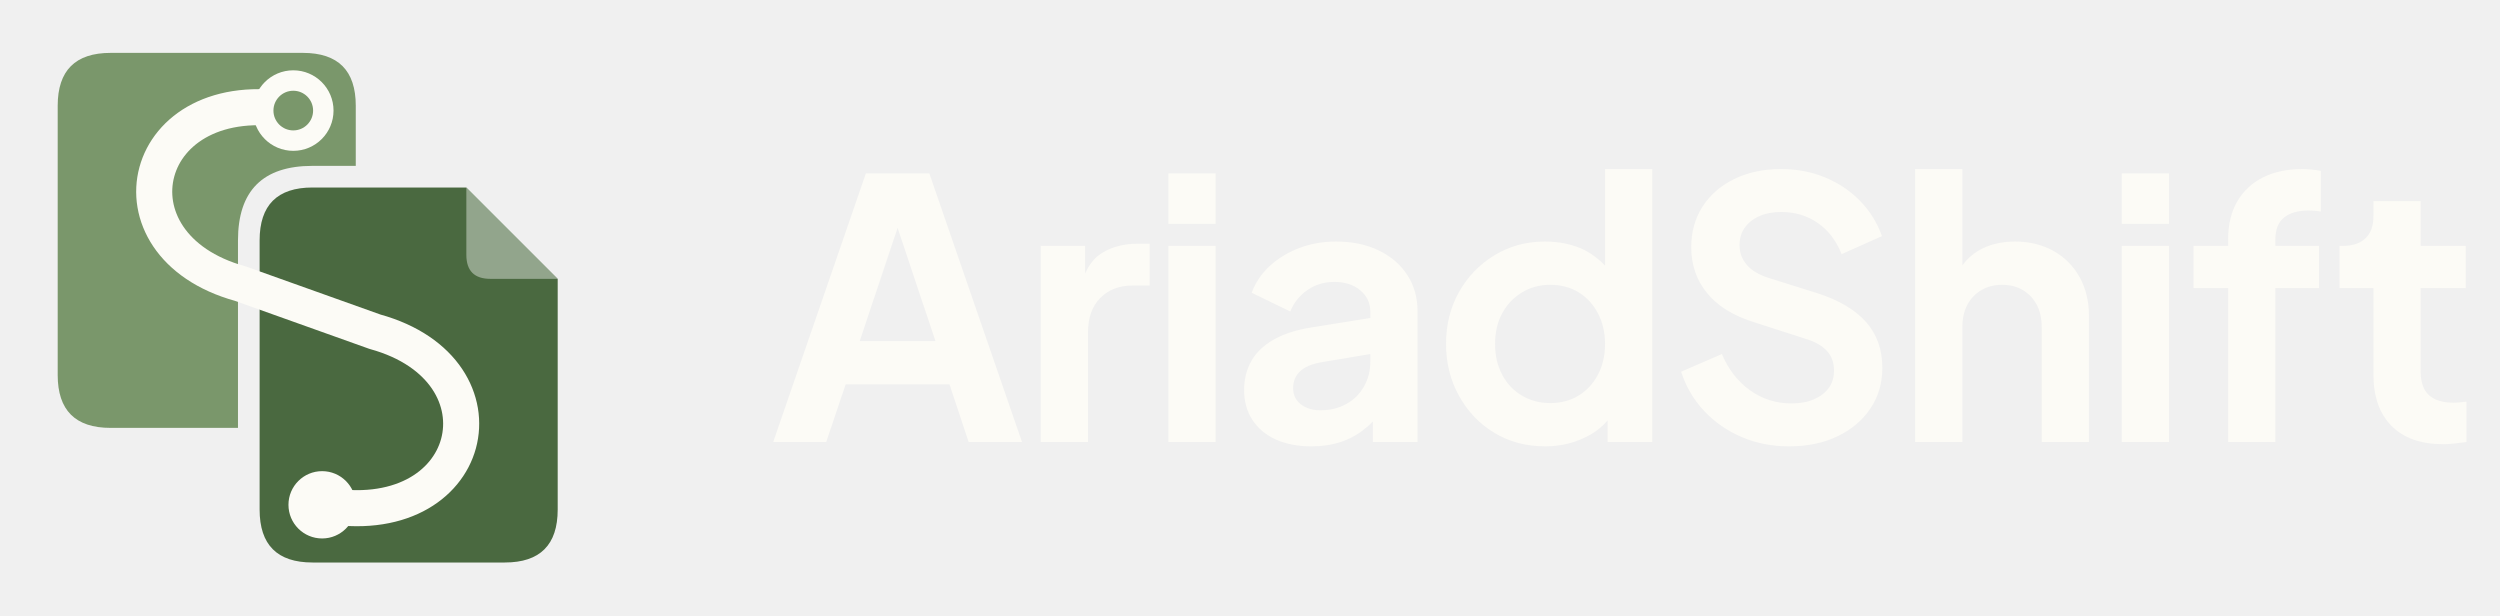
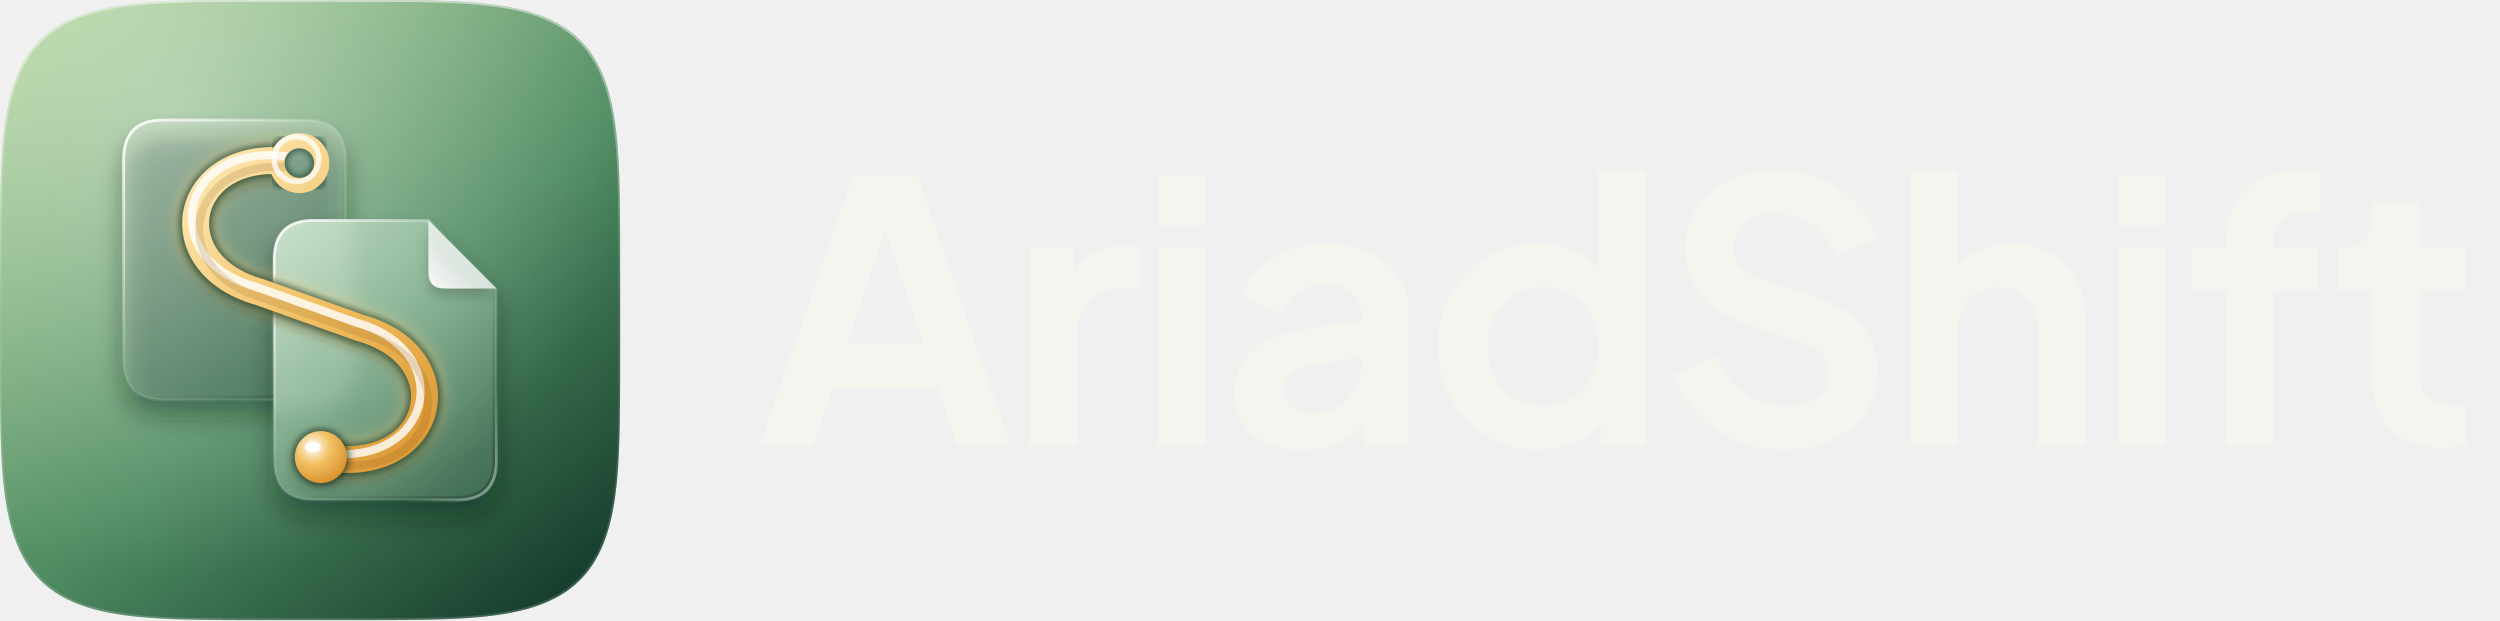
- <svg xmlns="http://www.w3.org/2000/svg" width="1040" height="256" fill="none" viewBox="0 0 1040 256">
-   <mask id="ariadshift-lockup-dark__a" width="256" height="256" x="0" y="0" maskUnits="userSpaceOnUse">
-     <path fill="#fff" d="M0 0h256v256H0z" />
-     <path fill="#000" d="M130 69h73l38 38v105q0 31-31 31h-80q-31 0-31-31V100q0-31 31-31" />
-   </mask>
-   <path fill="#7a976b" d="M46 22h80q22 0 22 22v112q0 22-22 22H46q-22 0-22-22V44q0-22 22-22" mask="url(#ariadshift-lockup-dark__a)" />
-   <path fill="#4a6940" d="M130 78h64l38 38v96q0 22-22 22h-80q-22 0-22-22V100q0-22 22-22" />
-   <path fill="#fff" d="M194 78v28q0 10 10 10h28Z" opacity=".4" />
-   <path stroke="#fcfbf6" stroke-linecap="round" stroke-linejoin="round" stroke-width="15" d="M122 46c-64-12-80 56-22 72l56 20c58 16 42 84-22 72" />
-   <circle cx="122" cy="46" r="12.5" fill="#7a976b" stroke="#fcfbf6" stroke-width="8.5" />
-   <circle cx="134" cy="210" r="14" fill="#fcfbf6" />
-   <path fill="#fcfbf6" d="M343.7 183.88h-22.05L360.2 72.13h26.4l38.55 111.75h-22.2l-7.95-24h-43.2zm29.7-89.1-15.75 47.1h31.5m63.45 42h-19.65v-81.6h18.45v11.55q2.7-6.15 7.5-8.85 6-3.6 14.55-3.6h4.8v17.4h-7.05q-8.4 0-13.5 5.18-5.1 5.17-5.1 14.47m53.1 45.45h-19.65v-81.6h19.65zm0-90.75h-19.65v-21h19.65m39.9 113.55q-8.55 0-14.85-2.85t-9.75-8.17q-3.45-5.33-3.45-12.38 0-6.75 3-12.07 3-5.33 9.3-8.93t15.9-5.1l24.3-3.9v-2.7q0-5.25-4.13-8.77-4.12-3.53-10.87-3.53-6.3 0-11.17 3.38-4.88 3.37-7.13 8.92l-16.05-7.8q2.4-6.45 7.57-11.17 5.18-4.73 12.23-7.43t15.3-2.7q10.05 0 17.7 3.68 7.65 3.67 11.92 10.2 4.28 6.52 4.28 15.22v54.3h-18.6v-8.55q-1.5 1.65-3.3 3-4.35 3.6-9.9 5.48-5.55 1.87-12.3 1.87m24.45-35.1v-3.3l-20.55 3.45q-5.85 1.05-8.7 3.75t-2.85 7.05q0 4.2 3.22 6.68 3.23 2.47 8.03 2.47 6.15 0 10.87-2.62 4.73-2.63 7.35-7.28 2.63-4.65 2.63-10.2m72.75 35.1q-11.85 0-21.15-5.62-9.3-5.63-14.7-15.38t-5.4-21.6q0-12 5.4-21.6t14.77-15.3q9.38-5.7 20.93-5.7 9.3 0 16.65 3.6 4.8 2.55 8.4 6.45v-40.2h19.65v113.55h-18.6v-9q-3.75 4.5-9.6 7.2-7.5 3.6-16.35 3.6m2.1-18q6.75 0 11.85-3.15t8.02-8.7q2.93-5.55 2.93-12.75 0-7.05-2.93-12.68-2.92-5.62-8.02-8.77t-11.85-3.15q-6.6 0-11.85 3.23-5.25 3.22-8.17 8.69-2.93 5.48-2.93 12.68t2.93 12.75q2.92 5.55 8.17 8.7t11.85 3.15m99.3 18q-10.65 0-19.72-3.9-9.08-3.9-15.6-10.87-6.53-6.98-9.53-16.28l16.95-7.35q4.05 9.6 11.7 15.08 7.65 5.47 17.25 5.47 5.4 0 9.38-1.72 3.97-1.73 6.14-4.73 2.18-3 2.18-7.2 0-4.95-2.93-8.17-2.92-3.23-8.77-5.03l-21.45-6.9q-13.05-4.05-19.65-12.15t-6.6-19.05q0-9.6 4.72-16.95 4.73-7.35 13.21-11.47 8.47-4.13 19.42-4.13 10.05 0 18.45 3.53 8.4 3.52 14.47 9.75 6.08 6.22 9.08 14.62l-16.8 7.5q-3.3-8.4-9.9-12.97-6.6-4.58-15.3-4.58-5.1 0-9 1.73-3.9 1.72-6.08 4.8-2.17 3.07-2.17 7.27 0 4.65 3 8.18 3 3.52 9.15 5.47l20.55 6.45q13.35 4.35 20.03 12 6.67 7.65 6.67 18.9 0 9.6-4.95 16.95t-13.65 11.55-20.25 4.2m72.15-1.8H796.7V70.33h19.65v40.05q2.7-3.75 6.75-6.15 6.45-3.75 15.15-3.75 9 0 15.98 3.9 6.97 3.9 10.87 10.88 3.9 6.97 3.9 16.12v52.5h-19.65v-47.85q0-5.4-2.1-9.3t-5.77-6.07q-3.68-2.18-8.63-2.18-4.8 0-8.55 2.18-3.75 2.17-5.85 6.07t-2.1 9.3m85.95 47.85h-19.65v-81.6h19.65zm0-90.75h-19.65v-21h19.65m44.25 111.75H926.9v-64.05h-14.4v-17.55h14.4v-2.7q0-9.3 3.82-15.82 3.83-6.53 10.73-9.98t16.35-3.45q1.8 0 3.97.22 2.18.23 3.68.53v16.95q-1.5-.3-2.78-.37-1.27-.08-2.32-.08-6.6 0-10.2 2.93-3.6 2.92-3.6 9.07v2.7h18.15v17.55h-18.15m69.75 64.95q-13.8 0-21.38-7.57-7.57-7.58-7.57-21.38v-36h-14.1v-17.55h1.5q6 0 9.3-3.15t3.3-9.15v-6.3H1007v18.6h18.75v17.55H1007v34.95q0 4.05 1.42 6.9 1.43 2.85 4.5 4.35 3.08 1.5 7.88 1.5 1.05 0 2.47-.15 1.43-.15 2.78-.3v16.8q-2.1.3-4.8.6t-4.95.3" />
+ <svg xmlns="http://www.w3.org/2000/svg" width="1032" height="256" fill="none" viewBox="0 0 1032 256">
+   <svg width="256" height="256" viewBox="0 0 1024 1024">
+     <defs>
+       <linearGradient id="ariadshift-lockup-dark__b" x1=".1" x2=".9" y1="0" y2="1">
+         <stop offset="0" stop-color="#a8ce94" />
+         <stop offset=".55" stop-color="#4f8c62" />
+         <stop offset="1" stop-color="#143a2b" />
+       </linearGradient>
+       <linearGradient id="ariadshift-lockup-dark__d" x1="0" x2="0" y1="0" y2="1">
+         <stop offset="0" stop-color="#fff" stop-opacity=".5" />
+         <stop offset=".5" stop-color="#fff" stop-opacity=".06" />
+         <stop offset="1" stop-color="#fff" stop-opacity=".18" />
+       </linearGradient>
+       <linearGradient id="ariadshift-lockup-dark__f" x1="0" x2=".7" y1="0" y2="1">
+         <stop offset="0" stop-color="#f4fff2" stop-opacity=".36" />
+         <stop offset="1" stop-color="#f4fff2" stop-opacity=".1" />
+       </linearGradient>
+       <linearGradient id="ariadshift-lockup-dark__l" x1="0" x2=".7" y1="0" y2="1">
+         <stop offset="0" stop-color="#f4fff2" stop-opacity=".44" />
+         <stop offset="1" stop-color="#f4fff2" stop-opacity=".12" />
+       </linearGradient>
+       <linearGradient id="ariadshift-lockup-dark__g" x1="0" x2="1" y1="0" y2="1">
+         <stop offset="0" stop-color="#fff" stop-opacity=".95" />
+         <stop offset=".45" stop-color="#fff" stop-opacity=".12" />
+         <stop offset=".8" stop-color="#fff" stop-opacity=".05" />
+         <stop offset="1" stop-color="#fff" stop-opacity=".45" />
+       </linearGradient>
+       <linearGradient id="ariadshift-lockup-dark__h" x1="0" x2="1" y1="0" y2="1">
+         <stop offset=".55" stop-opacity="0" />
+         <stop offset="1" stop-opacity=".22" />
+       </linearGradient>
+       <linearGradient id="ariadshift-lockup-dark__o" x1="0" x2="1" y1="1" y2="0">
+         <stop offset="0" stop-color="#fff" stop-opacity=".95" />
+         <stop offset="1" stop-color="#fff" stop-opacity=".45" />
+       </linearGradient>
+       <linearGradient id="ariadshift-lockup-dark__s" x1="40" x2="216" y1="40" y2="216" gradientUnits="userSpaceOnUse">
+         <stop offset="0" stop-color="#fff1c4" />
+         <stop offset=".5" stop-color="#f2c063" />
+         <stop offset="1" stop-color="#d8912c" />
+       </linearGradient>
+       <filter id="ariadshift-lockup-dark__e" width="160%" height="170%" x="-30%" y="-30%">
+         <feGaussianBlur stdDeviation="7" />
+         <feOffset dy="9" />
+         <feComponentTransfer>
+           <feFuncA slope=".4" type="linear" />
+         </feComponentTransfer>
+       </filter>
+       <filter id="ariadshift-lockup-dark__k" width="100%" height="100%" x="0" y="0">
+         <feGaussianBlur stdDeviation="17.8" />
+       </filter>
+       <filter id="ariadshift-lockup-dark__q" width="140%" height="140%" x="-20%" y="-20%">
+         <feGaussianBlur stdDeviation="5" />
+       </filter>
+       <filter id="ariadshift-lockup-dark__r" width="120%" height="120%" x="-10%" y="-10%">
+         <feGaussianBlur stdDeviation="1.2" />
+       </filter>
+       <filter id="ariadshift-lockup-dark__n" width="140%" height="150%" x="-20%" y="-20%">
+         <feGaussianBlur stdDeviation="3" />
+         <feOffset dy="4" />
+       </filter>
+       <clipPath id="ariadshift-lockup-dark__a">
+         <path d="m1024 512-.06 116.21-.19 37.11-.31 26.96-.43 21.92-.55 18.8-.68 16.62-.81 14.98-.93 13.7-1.05 12.65-1.18 11.79-1.31 11.04-1.44 10.4-1.56 9.83-1.69 9.32-1.82 8.87-1.95 8.46-2.08 8.08-2.22 7.73-2.35 7.41-2.49 7.11-2.62 6.82-2.76 6.55-2.91 6.31-3.05 6.06-3.19 5.83-3.34 5.62-3.49 5.41-3.64 5.2-3.8 5.01-3.96 4.82-4.13 4.64-4.29 4.46-4.46 4.29-4.64 4.13-4.82 3.96-5.01 3.8-5.2 3.64-5.41 3.49-5.62 3.34-5.83 3.19-6.06 3.05-6.31 2.91-6.55 2.76-6.82 2.62-7.11 2.49-7.41 2.35-7.73 2.22-8.08 2.08-8.46 1.95-8.87 1.82-9.32 1.69-9.83 1.56-10.4 1.44-11.04 1.31-11.79 1.18-12.65 1.05-13.7.93-14.98.81-16.62.68-18.8.55-21.92.43-26.96.31-37.11.19L512 1024l-116.21-.06-37.11-.19-26.96-.31-21.92-.43-18.8-.55-16.62-.68-14.98-.81-13.7-.93-12.65-1.05-11.79-1.18-11.04-1.31-10.4-1.44-9.83-1.56-9.32-1.69-8.87-1.82-8.46-1.95-8.08-2.08-7.73-2.22-7.41-2.35-7.11-2.49-6.82-2.62-6.55-2.76-6.31-2.91-6.06-3.05-5.83-3.19-5.62-3.34-5.41-3.49-5.2-3.64-5.01-3.8-4.82-3.96-4.64-4.13-4.46-4.29-4.29-4.46-4.13-4.64-3.96-4.82-3.8-5.01-3.64-5.2-3.49-5.41-3.34-5.62-3.19-5.83-3.05-6.06-2.91-6.31-2.76-6.55-2.62-6.82-2.49-7.11-2.35-7.41-2.22-7.73-2.08-8.08-1.95-8.46-1.82-8.87-1.69-9.32-1.56-9.83-1.44-10.4-1.31-11.04-1.18-11.79-1.05-12.65-.93-13.7-.81-14.98L1.54 733l-.55-18.8-.43-21.92-.31-26.96-.19-37.11L0 512l.06-116.21.19-37.11.31-26.96.43-21.92.55-18.8.68-16.62.81-14.98.93-13.7 1.05-12.65 1.18-11.79 1.31-11.04 1.44-10.4 1.56-9.83 1.69-9.32 1.82-8.87 1.95-8.46 2.08-8.08 2.22-7.73 2.35-7.41 2.49-7.11 2.62-6.82 2.76-6.55 2.91-6.31 3.05-6.06 3.19-5.83 3.34-5.62 3.49-5.41 3.64-5.2 3.8-5.01 3.96-4.82 4.13-4.64 4.29-4.46 4.46-4.29 4.64-4.13 4.82-3.96 5.01-3.8 5.2-3.64 5.41-3.49 5.62-3.34 5.83-3.19 6.06-3.05 6.31-2.91 6.55-2.76 6.82-2.62 7.11-2.49 7.41-2.35 7.73-2.22 8.08-2.08 8.46-1.95 8.87-1.82 9.32-1.69 9.83-1.56 10.4-1.44 11.04-1.31 11.79-1.18 12.65-1.05 13.7-.93 14.98-.81L291 1.54l18.8-.55 21.92-.43 26.96-.31 37.11-.19L512 0l116.21.06 37.11.19 26.96.31 21.92.43 18.8.55 16.62.68 14.98.81 13.7.93 12.65 1.05 11.79 1.18 11.04 1.31 10.4 1.44 9.83 1.56 9.32 1.69 8.87 1.82 8.46 1.95 8.08 2.08 7.73 2.22 7.41 2.35 7.11 2.49 6.82 2.62 6.55 2.76 6.31 2.91 6.06 3.05 5.83 3.19 5.62 3.34 5.41 3.49 5.2 3.64 5.01 3.8 4.82 3.96 4.64 4.13 4.46 4.29 4.29 4.46 4.13 4.64 3.96 4.82 3.8 5.01 3.64 5.2 3.49 5.41 3.34 5.62 3.19 5.83 3.05 6.06 2.91 6.31 2.76 6.55 2.62 6.82 2.49 7.11 2.35 7.41 2.22 7.73 2.08 8.08 1.95 8.46 1.82 8.87 1.69 9.32 1.56 9.83 1.44 10.4 1.31 11.04 1.18 11.79 1.05 12.65.93 13.7.81 14.98.68 16.62.55 18.8.43 21.92.31 26.96.19 37.11Z" />
+       </clipPath>
+       <clipPath id="ariadshift-lockup-dark__j">
+         <path d="M517.92 364h189.44l112.48 112.48v284.16q0 65.12-65.12 65.12h-236.8q-65.12 0-65.12-65.12V429.12q0-65.12 65.12-65.12" />
+       </clipPath>
+       <clipPath id="ariadshift-lockup-dark__i">
+         <path d="M46 22h80q22 0 22 22v112q0 22-22 22H46q-22 0-22-22V44q0-22 22-22" />
+       </clipPath>
+       <clipPath id="ariadshift-lockup-dark__m">
+         <path d="M130 78h64l38 38v96q0 22-22 22h-80q-22 0-22-22V100q0-22 22-22" />
+       </clipPath>
+       <radialGradient id="ariadshift-lockup-dark__c" cx=".28" cy=".18" r=".75">
+         <stop offset="0" stop-color="#fff" stop-opacity=".38" />
+         <stop offset="1" stop-color="#fff" stop-opacity="0" />
+       </radialGradient>
+       <radialGradient id="ariadshift-lockup-dark__u" cx=".35" cy=".3" r=".75">
+         <stop offset="0" stop-color="#fff" />
+         <stop offset=".45" stop-color="#f2c063" />
+         <stop offset="1" stop-color="#d8912c" />
+       </radialGradient>
+       <mask id="ariadshift-lockup-dark__t" width="296" height="296" x="-20" y="-20" maskUnits="userSpaceOnUse">
+         <path stroke="#fff" stroke-linecap="round" stroke-width="15" d="M122 46c-64-12-80 56-22 72l56 20c58 16 42 84-22 72" />
+         <circle cx="122" cy="46" r="12.5" stroke="#fff" stroke-width="8.5" />
+         <circle cx="122" cy="46" r="8.65" fill="#000" />
+       </mask>
+       <mask id="ariadshift-lockup-dark__p" width="296" height="296" x="-20" y="-20" maskUnits="userSpaceOnUse">
+         <path fill="#fff" d="M-20-20h296v296H-20z" />
+         <circle cx="122" cy="46" r="8.65" fill="#000" />
+       </mask>
+     </defs>
+     <g clip-path="url(#ariadshift-lockup-dark__a)">
+       <path fill="url(#ariadshift-lockup-dark__b)" d="M0 0h1024v1024H0z" />
+       <path fill="url(#ariadshift-lockup-dark__c)" d="M0 0h1024v1024H0z" />
+     </g>
+     <path stroke="url(#ariadshift-lockup-dark__d)" stroke-width="3" d="m1022.5 512-.06 115.87-.19 37-.3 26.88-.43 21.86-.56 18.75-.68 16.56-.8 14.94-.93 13.66-1.05 12.61-1.18 11.75-1.3 11.01-1.43 10.37-1.56 9.8-1.68 9.3-1.82 8.85-1.94 8.43-2.08 8.06-2.21 7.71-2.34 7.38-2.48 7.09-2.62 6.8-2.76 6.54-2.89 6.28-3.04 6.04-3.18 5.82-3.33 5.6-3.48 5.39-3.64 5.19-3.79 4.99-3.94 4.81-4.12 4.63-4.27 4.45-4.45 4.27-4.63 4.12-4.81 3.94-4.99 3.79-5.19 3.64-5.39 3.48-5.6 3.33-5.82 3.18-6.04 3.04-6.28 2.89-6.54 2.76-6.8 2.62-7.09 2.48-7.38 2.34-7.71 2.21-8.06 2.08-8.43 1.94-8.85 1.82-9.3 1.68-9.8 1.56-10.37 1.43-11.01 1.3-11.75 1.18-12.61 1.05-13.66.93-14.94.8-16.56.68-18.75.56-21.86.43-26.88.3-37 .19-115.87.06-115.87-.06-37-.19-26.88-.3-21.86-.43-18.75-.56-16.56-.68-14.94-.8-13.66-.93-12.61-1.05-11.75-1.18-11.01-1.3-10.37-1.43-9.8-1.56-9.3-1.68-8.85-1.82-8.43-1.94-8.06-2.08-7.71-2.21-7.38-2.34-7.09-2.48-6.8-2.62-6.54-2.76-6.28-2.89-6.04-3.04-5.82-3.18-5.6-3.33-5.39-3.48-5.19-3.64-4.99-3.79-4.81-3.94-4.63-4.12-4.45-4.27-4.27-4.45-4.12-4.63-3.94-4.81-3.79-4.99-3.64-5.19-3.48-5.39-3.33-5.6-3.18-5.82-3.04-6.04-2.89-6.28-2.76-6.54-2.62-6.8-2.48-7.09-2.34-7.38-2.21-7.71-2.08-8.06-1.94-8.43-1.82-8.85-1.68-9.3-1.56-9.8-1.43-10.37-1.3-11.01-1.18-11.75-1.05-12.61-.93-13.66-.8-14.94-.68-16.56-.56-18.75-.43-21.86-.3-26.88-.19-37L1.5 512l.06-115.87.19-37 .3-26.88.43-21.86.56-18.75.68-16.56.8-14.94.93-13.66 1.05-12.61 1.18-11.75 1.3-11.01 1.43-10.37 1.56-9.8 1.68-9.3 1.82-8.85 1.94-8.43 2.08-8.06 2.21-7.71 2.34-7.38 2.48-7.09 2.62-6.8 2.76-6.54 2.89-6.28 3.04-6.04 3.18-5.82 3.33-5.6 3.48-5.39 3.64-5.19 3.79-4.99 3.94-4.81 4.12-4.63 4.27-4.45 4.45-4.27 4.63-4.12 4.81-3.94 4.99-3.79 5.19-3.64 5.39-3.48 5.6-3.33 5.82-3.18 6.04-3.04 6.28-2.89 6.54-2.76 6.8-2.62 7.09-2.48 7.38-2.34 7.71-2.21 8.06-2.08 8.43-1.94 8.85-1.82 9.3-1.68 9.8-1.56 10.37-1.43 11.01-1.3 11.75-1.18 12.61-1.05 13.66-.93 14.94-.8 16.56-.68 18.75-.56 21.86-.43 26.88-.3 37-.19L512 1.5l115.87.06 37 .19 26.88.3 21.86.43 18.75.56 16.56.68 14.94.8 13.66.93 12.61 1.05 11.75 1.18 11.01 1.3 10.37 1.43 9.8 1.56 9.3 1.68 8.85 1.82 8.43 1.94 8.06 2.08 7.71 2.21 7.38 2.34 7.09 2.48 6.8 2.62 6.54 2.76 6.28 2.89 6.04 3.04 5.82 3.18 5.6 3.33 5.39 3.48 5.19 3.64 4.99 3.79 4.81 3.94 4.63 4.12 4.45 4.27 4.27 4.45 4.12 4.63 3.94 4.81 3.79 4.99 3.64 5.19 3.48 5.39 3.33 5.6 3.18 5.82 3.04 6.04 2.89 6.28 2.76 6.54 2.62 6.8 2.48 7.09 2.34 7.38 2.21 7.71 2.08 8.06 1.94 8.43 1.82 8.85 1.68 9.3 1.56 9.8 1.43 10.37 1.3 11.01 1.18 11.75 1.05 12.61.93 13.66.8 14.94.68 16.56.56 18.75.43 21.86.3 26.88.19 37Z" />
+     <path fill="#0a2216" d="M46 22h80q22 0 22 22v112q0 22-22 22H46q-22 0-22-22V44q0-22 22-22" filter="url(#ariadshift-lockup-dark__e)" transform="translate(133.12 133.12)scale(2.96)" />
+     <path fill="url(#ariadshift-lockup-dark__f)" d="M46 22h80q22 0 22 22v112q0 22-22 22H46q-22 0-22-22V44q0-22 22-22" transform="translate(133.12 133.12)scale(2.96)" />
+     <path stroke="url(#ariadshift-lockup-dark__g)" stroke-width="1.6" d="M46 22h80q22 0 22 22v112q0 22-22 22H46q-22 0-22-22V44q0-22 22-22Z" transform="translate(133.12 133.12)scale(2.96)" />
+     <path stroke="url(#ariadshift-lockup-dark__h)" stroke-width="3" d="M46 22h80q22 0 22 22v112q0 22-22 22H46q-22 0-22-22V44q0-22 22-22Z" clip-path="url(#ariadshift-lockup-dark__i)" transform="translate(130.752 130.752)scale(2.96)" />
+     <path fill="#0a2216" d="M130 78h64l38 38v96q0 22-22 22h-80q-22 0-22-22V100q0-22 22-22" filter="url(#ariadshift-lockup-dark__e)" transform="translate(133.12 133.12)scale(2.96)" />
+     <g clip-path="url(#ariadshift-lockup-dark__j)" filter="url(#ariadshift-lockup-dark__k)">
+       <path fill="url(#ariadshift-lockup-dark__b)" d="M0 0h1024v1024H0z" />
+       <path fill="url(#ariadshift-lockup-dark__c)" d="M0 0h1024v1024H0z" />
+       <path fill="url(#ariadshift-lockup-dark__f)" d="M46 22h80q22 0 22 22v112q0 22-22 22H46q-22 0-22-22V44q0-22 22-22" transform="translate(133.12 133.12)scale(2.96)" />
+       <path stroke="#fff" stroke-opacity=".35" stroke-width="5.92" d="M269.28 198.24h236.8q65.12 0 65.12 65.12v331.52q0 65.12-65.12 65.12h-236.8q-65.12 0-65.12-65.12V263.36q0-65.12 65.12-65.12Z" />
+     </g>
+     <g transform="translate(133.12 133.12)scale(2.96)">
+       <path fill="url(#ariadshift-lockup-dark__l)" d="M130 78h64l38 38v96q0 22-22 22h-80q-22 0-22-22V100q0-22 22-22" />
+       <path stroke="url(#ariadshift-lockup-dark__g)" stroke-width="1.6" d="M130 78h64l38 38v96q0 22-22 22h-80q-22 0-22-22V100q0-22 22-22Z" />
+       <path stroke="url(#ariadshift-lockup-dark__h)" stroke-width="3" d="M130 78h64l38 38v96q0 22-22 22h-80q-22 0-22-22V100q0-22 22-22Z" clip-path="url(#ariadshift-lockup-dark__m)" transform="translate(-.8 -.8)" />
+       <path fill="#000" d="M194 78v29q0 9 9 9h29Z" filter="url(#ariadshift-lockup-dark__n)" opacity=".18" />
+       <path fill="url(#ariadshift-lockup-dark__o)" d="M194 78v29q0 9 9 9h29Z" />
+       <g stroke-linecap="round" mask="url(#ariadshift-lockup-dark__p)">
+         <path stroke="#0a2216" stroke-opacity=".45" stroke-width="15" d="M122 46c-64-12-80 56-22 72l56 20c58 16 42 84-22 72" filter="url(#ariadshift-lockup-dark__n)" />
+         <path stroke="#ffd27a" stroke-opacity=".55" stroke-width="18" d="M122 46c-64-12-80 56-22 72l56 20c58 16 42 84-22 72" filter="url(#ariadshift-lockup-dark__q)" />
+         <path stroke="#0a2216" stroke-opacity=".42" stroke-width="19" d="M122 46c-64-12-80 56-22 72l56 20c58 16 42 84-22 72" filter="url(#ariadshift-lockup-dark__r)" />
+         <path stroke="url(#ariadshift-lockup-dark__s)" stroke-width="15" d="M122 46c-64-12-80 56-22 72l56 20c58 16 42 84-22 72" />
+       </g>
+       <circle cx="122" cy="46" r="12.5" stroke="#0a2216" stroke-opacity=".42" stroke-width="12.5" filter="url(#ariadshift-lockup-dark__r)" />
+       <circle cx="122" cy="46" r="12.5" stroke="url(#ariadshift-lockup-dark__s)" stroke-width="8.5" />
+       <g mask="url(#ariadshift-lockup-dark__t)">
+         <path stroke="#fff" stroke-linecap="round" stroke-opacity=".8" stroke-width="4.5" d="M119.8 43c-64-12-80 56-22 72l56 20c58 16 42 84-22 72" />
+         <path stroke="#7a4a0a" stroke-linecap="round" stroke-opacity=".16" stroke-width="4.5" d="M124 49.4c-64-12-80 56-22 72l56 20c58 16 42 84-22 72" />
+         <circle cx="122" cy="46" r="12.5" stroke="#fff" stroke-opacity=".75" stroke-width="3" transform="translate(-1.6 -2.2)" />
+       </g>
+       <circle cx="134" cy="213" r="14" fill="#0a2216" filter="url(#ariadshift-lockup-dark__q)" opacity=".35" />
+       <circle cx="134" cy="210" r="16.5" fill="#0a2216" filter="url(#ariadshift-lockup-dark__r)" opacity=".42" />
+       <circle cx="134" cy="210" r="14.5" fill="url(#ariadshift-lockup-dark__u)" />
+       <ellipse cx="129.5" cy="204.5" fill="#fff" opacity=".9" rx="4.5" ry="3" />
+     </g>
+   </svg>
+   <path fill="#f6f4ee" d="M335.7 183.88h-22.05L352.2 72.13h26.4l38.55 111.75h-22.2l-7.95-24h-43.2zm29.7-89.1-15.75 47.1h31.5m63.45 42h-19.65v-81.6h18.45v11.55q2.7-6.15 7.5-8.85 6-3.6 14.55-3.6h4.8v17.4h-7.05q-8.4 0-13.5 5.18-5.1 5.17-5.1 14.47m53.1 45.45h-19.65v-81.6h19.65zm0-90.75h-19.65v-21h19.65m39.9 113.55q-8.55 0-14.85-2.85t-9.75-8.17q-3.45-5.33-3.45-12.38 0-6.75 3-12.07 3-5.33 9.3-8.93t15.9-5.1l24.3-3.9v-2.7q0-5.25-4.13-8.77-4.12-3.53-10.87-3.53-6.3 0-11.17 3.38-4.88 3.37-7.13 8.92l-16.05-7.8q2.4-6.45 7.57-11.17 5.18-4.73 12.23-7.43t15.3-2.7q10.05 0 17.7 3.68 7.65 3.67 11.92 10.2 4.28 6.52 4.28 15.22v54.3h-18.6v-8.55q-1.5 1.65-3.3 3-4.35 3.6-9.9 5.48-5.55 1.87-12.3 1.87m24.45-35.1v-3.3l-20.55 3.45q-5.85 1.05-8.7 3.75t-2.85 7.05q0 4.2 3.22 6.68 3.23 2.47 8.03 2.47 6.15 0 10.87-2.62 4.73-2.63 7.35-7.28 2.63-4.65 2.63-10.2m72.75 35.1q-11.85 0-21.15-5.62-9.3-5.63-14.7-15.38t-5.4-21.6q0-12 5.4-21.6t14.77-15.3q9.38-5.7 20.93-5.7 9.3 0 16.65 3.6 4.8 2.55 8.4 6.45v-40.2h19.65v113.55h-18.6v-9q-3.75 4.5-9.6 7.2-7.5 3.6-16.35 3.6m2.1-18q6.75 0 11.85-3.15t8.02-8.7q2.93-5.55 2.93-12.75 0-7.05-2.93-12.68-2.92-5.62-8.02-8.77t-11.85-3.15q-6.6 0-11.85 3.23-5.25 3.22-8.17 8.69-2.93 5.48-2.93 12.68t2.93 12.75q2.92 5.55 8.17 8.7t11.85 3.15m99.3 18q-10.65 0-19.72-3.9-9.08-3.9-15.6-10.87-6.53-6.98-9.53-16.28l16.95-7.35q4.05 9.6 11.7 15.08 7.65 5.47 17.25 5.47 5.4 0 9.38-1.72 3.97-1.73 6.14-4.73 2.18-3 2.18-7.2 0-4.95-2.93-8.17-2.92-3.23-8.77-5.03l-21.45-6.9q-13.05-4.05-19.65-12.15t-6.6-19.05q0-9.6 4.72-16.95 4.73-7.35 13.21-11.47 8.47-4.13 19.42-4.13 10.05 0 18.45 3.53 8.4 3.52 14.47 9.75 6.08 6.22 9.08 14.62l-16.8 7.5q-3.3-8.4-9.9-12.97-6.6-4.58-15.3-4.58-5.1 0-9 1.73-3.9 1.72-6.08 4.8-2.17 3.07-2.17 7.27 0 4.65 3 8.18 3 3.52 9.15 5.47l20.55 6.45q13.35 4.35 20.03 12 6.67 7.65 6.67 18.9 0 9.6-4.95 16.95t-13.65 11.55-20.25 4.2m72.15-1.8H788.7V70.33h19.65v40.05q2.7-3.75 6.75-6.15 6.45-3.75 15.15-3.75 9 0 15.98 3.9 6.97 3.9 10.87 10.88 3.9 6.97 3.9 16.12v52.5h-19.65v-47.85q0-5.4-2.1-9.3t-5.77-6.07q-3.68-2.18-8.63-2.18-4.8 0-8.55 2.18-3.75 2.17-5.85 6.07t-2.1 9.3m85.95 47.85h-19.65v-81.6h19.65zm0-90.75h-19.65v-21h19.65m44.25 111.75H918.9v-64.05h-14.4v-17.55h14.4v-2.7q0-9.3 3.82-15.82 3.83-6.53 10.73-9.98t16.35-3.45q1.8 0 3.97.22 2.18.23 3.68.53v16.95q-1.5-.3-2.78-.37-1.27-.08-2.32-.08-6.6 0-10.2 2.93-3.6 2.92-3.6 9.07v2.7h18.15v17.55h-18.15m69.75 64.95q-13.8 0-21.38-7.57-7.57-7.58-7.57-21.38v-36h-14.1v-17.55h1.5q6 0 9.3-3.15t3.3-9.15v-6.3H999v18.6h18.75v17.55H999v34.95q0 4.05 1.42 6.9 1.43 2.85 4.5 4.35 3.08 1.5 7.88 1.5 1.05 0 2.47-.15 1.43-.15 2.78-.3v16.8q-2.1.3-4.8.6t-4.95.3" />
</svg>
